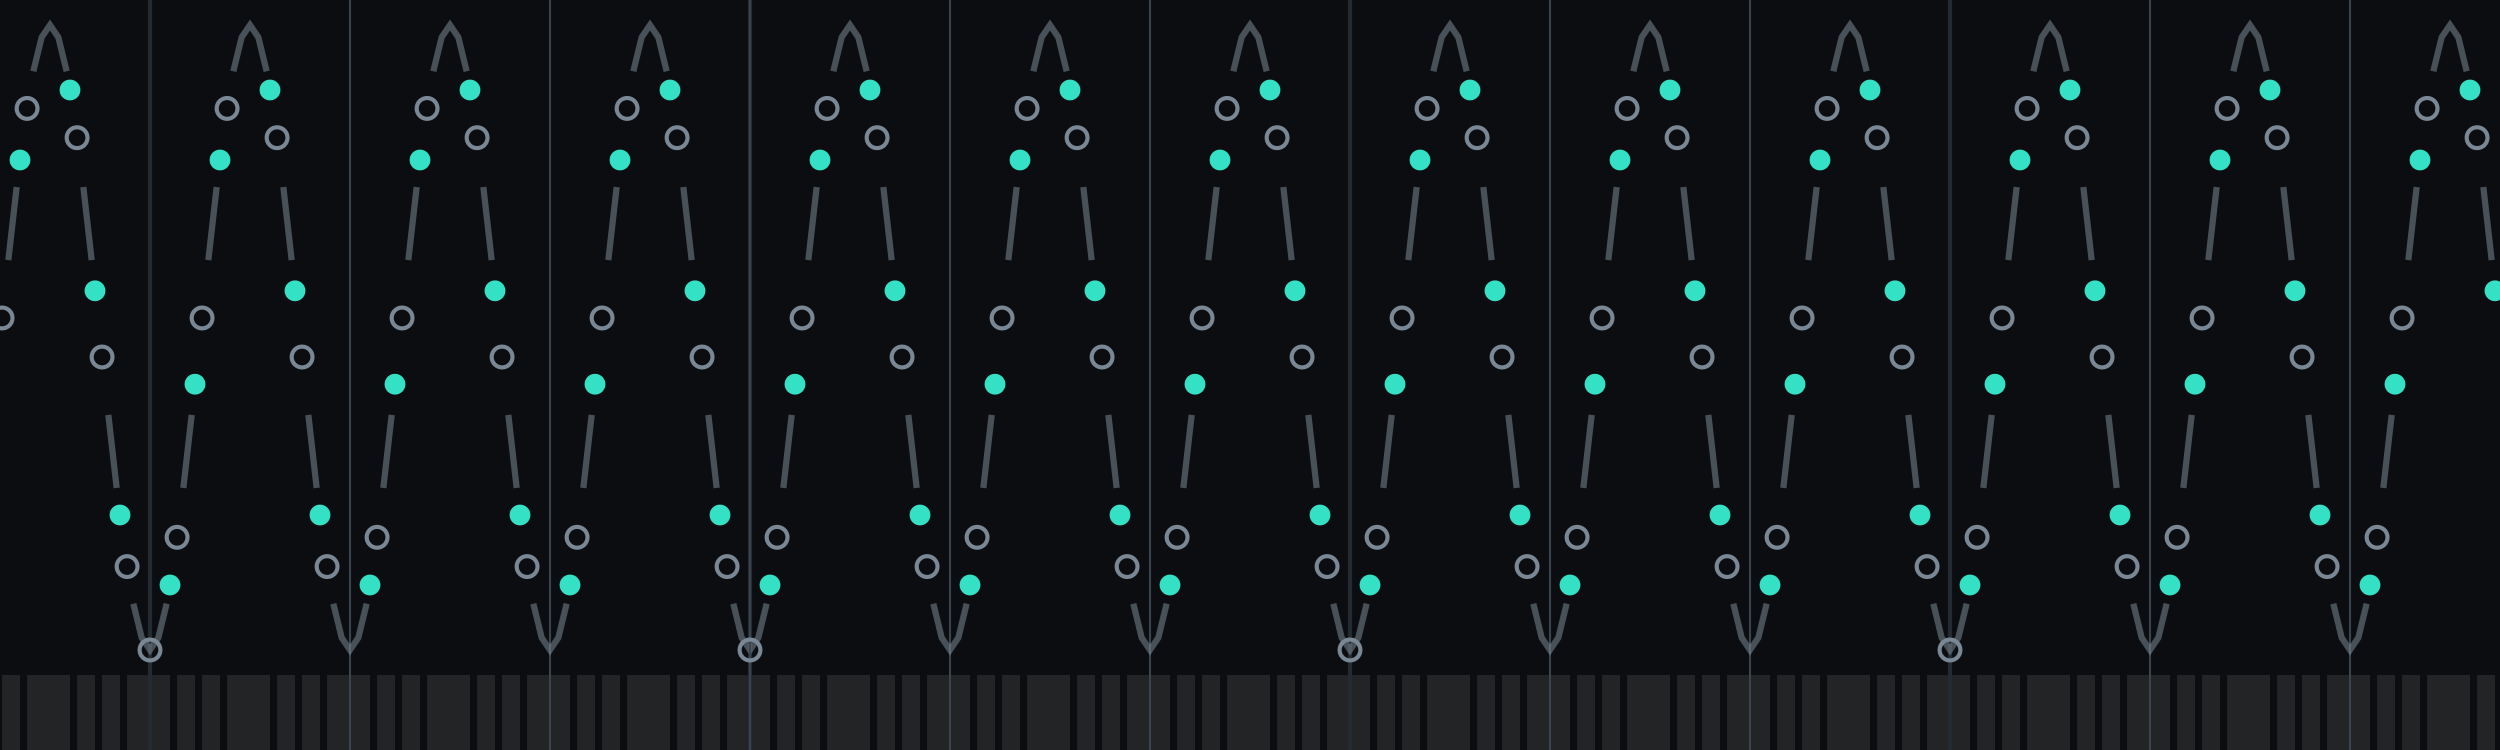
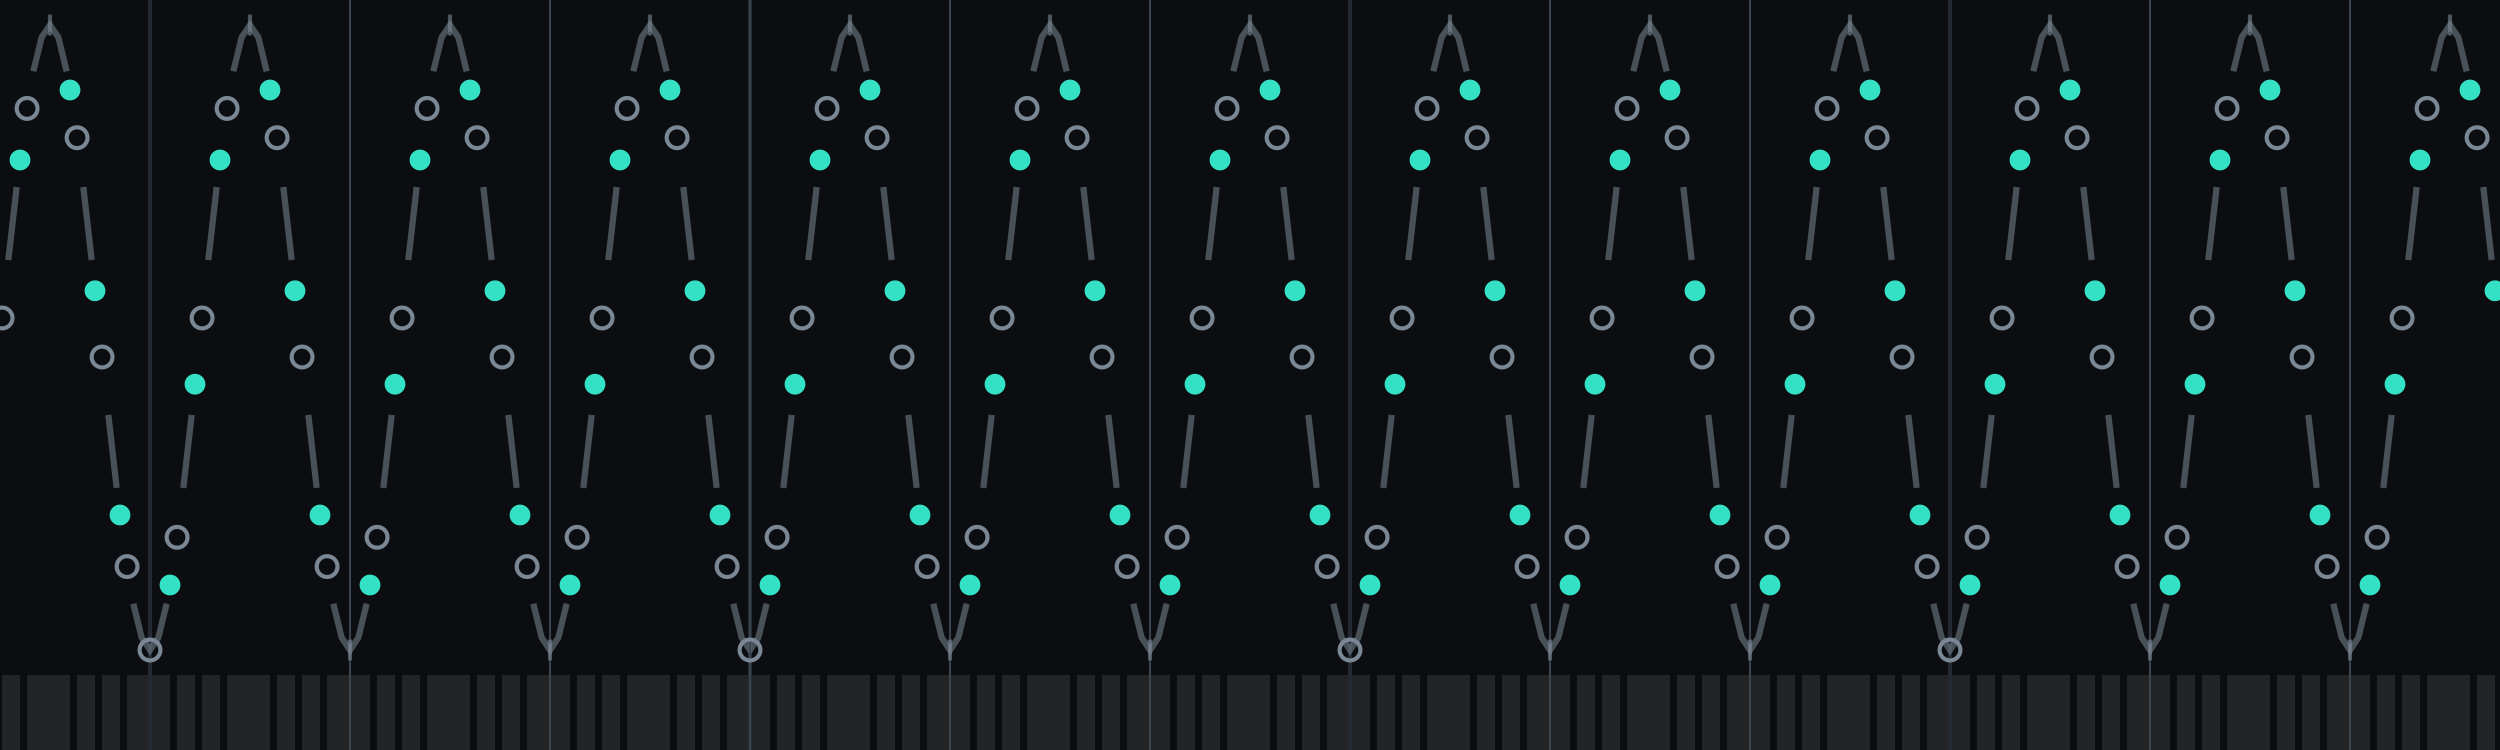
<svg xmlns="http://www.w3.org/2000/svg" width="1200" height="360" viewBox="0 0 1200 360">
  <rect width="1200" height="360" fill="#0B0D10" />
  <rect class="lane-open" x="1" y="324" width="8.6" height="36" fill="#F2F5F7" fill-opacity="0.1" />
  <rect class="lane-open" x="13" y="324" width="20.6" height="36" fill="#F2F5F7" fill-opacity="0.1" />
  <rect class="lane-open" x="37" y="324" width="8.6" height="36" fill="#F2F5F7" fill-opacity="0.1" />
  <rect class="lane-open" x="49" y="324" width="8.6" height="36" fill="#F2F5F7" fill-opacity="0.1" />
  <rect class="lane-open" x="61" y="324" width="20.6" height="36" fill="#F2F5F7" fill-opacity="0.1" />
  <rect class="lane-open" x="85" y="324" width="8.6" height="36" fill="#F2F5F7" fill-opacity="0.1" />
  <rect class="lane-open" x="97" y="324" width="8.6" height="36" fill="#F2F5F7" fill-opacity="0.1" />
  <rect class="lane-open" x="109" y="324" width="20.6" height="36" fill="#F2F5F7" fill-opacity="0.1" />
  <rect class="lane-open" x="133" y="324" width="8.6" height="36" fill="#F2F5F7" fill-opacity="0.1" />
  <rect class="lane-open" x="145" y="324" width="8.6" height="36" fill="#F2F5F7" fill-opacity="0.1" />
  <rect class="lane-open" x="157" y="324" width="20.6" height="36" fill="#F2F5F7" fill-opacity="0.1" />
  <rect class="lane-open" x="181" y="324" width="8.6" height="36" fill="#F2F5F7" fill-opacity="0.1" />
  <rect class="lane-open" x="193" y="324" width="8.6" height="36" fill="#F2F5F7" fill-opacity="0.1" />
  <rect class="lane-open" x="205" y="324" width="20.6" height="36" fill="#F2F5F7" fill-opacity="0.1" />
  <rect class="lane-open" x="229" y="324" width="8.6" height="36" fill="#F2F5F7" fill-opacity="0.1" />
  <rect class="lane-open" x="241" y="324" width="8.6" height="36" fill="#F2F5F7" fill-opacity="0.1" />
  <rect class="lane-open" x="253" y="324" width="20.6" height="36" fill="#F2F5F7" fill-opacity="0.1" />
  <rect class="lane-open" x="277" y="324" width="8.6" height="36" fill="#F2F5F7" fill-opacity="0.1" />
  <rect class="lane-open" x="289" y="324" width="8.6" height="36" fill="#F2F5F7" fill-opacity="0.1" />
  <rect class="lane-open" x="301" y="324" width="20.6" height="36" fill="#F2F5F7" fill-opacity="0.1" />
  <rect class="lane-open" x="325" y="324" width="8.6" height="36" fill="#F2F5F7" fill-opacity="0.1" />
  <rect class="lane-open" x="337" y="324" width="8.6" height="36" fill="#F2F5F7" fill-opacity="0.1" />
  <rect class="lane-open" x="349" y="324" width="20.6" height="36" fill="#F2F5F7" fill-opacity="0.1" />
  <rect class="lane-open" x="373" y="324" width="8.6" height="36" fill="#F2F5F7" fill-opacity="0.1" />
  <rect class="lane-open" x="385" y="324" width="8.6" height="36" fill="#F2F5F7" fill-opacity="0.1" />
  <rect class="lane-open" x="397" y="324" width="20.6" height="36" fill="#F2F5F7" fill-opacity="0.1" />
  <rect class="lane-open" x="421" y="324" width="8.6" height="36" fill="#F2F5F7" fill-opacity="0.1" />
  <rect class="lane-open" x="433" y="324" width="8.6" height="36" fill="#F2F5F7" fill-opacity="0.1" />
  <rect class="lane-open" x="445" y="324" width="20.6" height="36" fill="#F2F5F7" fill-opacity="0.1" />
  <rect class="lane-open" x="469" y="324" width="8.6" height="36" fill="#F2F5F7" fill-opacity="0.1" />
  <rect class="lane-open" x="481" y="324" width="8.6" height="36" fill="#F2F5F7" fill-opacity="0.1" />
  <rect class="lane-open" x="493" y="324" width="20.6" height="36" fill="#F2F5F7" fill-opacity="0.1" />
  <rect class="lane-open" x="517" y="324" width="8.6" height="36" fill="#F2F5F7" fill-opacity="0.1" />
  <rect class="lane-open" x="529" y="324" width="8.6" height="36" fill="#F2F5F7" fill-opacity="0.1" />
  <rect class="lane-open" x="541" y="324" width="20.6" height="36" fill="#F2F5F7" fill-opacity="0.1" />
  <rect class="lane-open" x="565" y="324" width="8.6" height="36" fill="#F2F5F7" fill-opacity="0.1" />
  <rect class="lane-open" x="577" y="324" width="8.6" height="36" fill="#F2F5F7" fill-opacity="0.1" />
  <rect class="lane-open" x="589" y="324" width="20.6" height="36" fill="#F2F5F7" fill-opacity="0.1" />
  <rect class="lane-open" x="613" y="324" width="8.6" height="36" fill="#F2F5F7" fill-opacity="0.1" />
  <rect class="lane-open" x="625" y="324" width="8.6" height="36" fill="#F2F5F7" fill-opacity="0.1" />
  <rect class="lane-open" x="637" y="324" width="20.6" height="36" fill="#F2F5F7" fill-opacity="0.1" />
  <rect class="lane-open" x="661" y="324" width="8.6" height="36" fill="#F2F5F7" fill-opacity="0.1" />
  <rect class="lane-open" x="673" y="324" width="8.6" height="36" fill="#F2F5F7" fill-opacity="0.1" />
  <rect class="lane-open" x="685" y="324" width="20.6" height="36" fill="#F2F5F7" fill-opacity="0.1" />
  <rect class="lane-open" x="709" y="324" width="8.6" height="36" fill="#F2F5F7" fill-opacity="0.1" />
  <rect class="lane-open" x="721" y="324" width="8.6" height="36" fill="#F2F5F7" fill-opacity="0.1" />
  <rect class="lane-open" x="733" y="324" width="20.6" height="36" fill="#F2F5F7" fill-opacity="0.1" />
  <rect class="lane-open" x="757" y="324" width="8.6" height="36" fill="#F2F5F7" fill-opacity="0.1" />
  <rect class="lane-open" x="769" y="324" width="8.6" height="36" fill="#F2F5F7" fill-opacity="0.1" />
  <rect class="lane-open" x="781" y="324" width="20.6" height="36" fill="#F2F5F7" fill-opacity="0.1" />
  <rect class="lane-open" x="805" y="324" width="8.6" height="36" fill="#F2F5F7" fill-opacity="0.1" />
  <rect class="lane-open" x="817" y="324" width="8.6" height="36" fill="#F2F5F7" fill-opacity="0.1" />
  <rect class="lane-open" x="829" y="324" width="20.6" height="36" fill="#F2F5F7" fill-opacity="0.1" />
  <rect class="lane-open" x="853" y="324" width="8.6" height="36" fill="#F2F5F7" fill-opacity="0.1" />
  <rect class="lane-open" x="865" y="324" width="8.6" height="36" fill="#F2F5F7" fill-opacity="0.1" />
  <rect class="lane-open" x="877" y="324" width="20.6" height="36" fill="#F2F5F7" fill-opacity="0.1" />
  <rect class="lane-open" x="901" y="324" width="8.6" height="36" fill="#F2F5F7" fill-opacity="0.1" />
  <rect class="lane-open" x="913" y="324" width="8.6" height="36" fill="#F2F5F7" fill-opacity="0.1" />
  <rect class="lane-open" x="925" y="324" width="20.6" height="36" fill="#F2F5F7" fill-opacity="0.1" />
  <rect class="lane-open" x="949" y="324" width="8.6" height="36" fill="#F2F5F7" fill-opacity="0.1" />
  <rect class="lane-open" x="961" y="324" width="8.6" height="36" fill="#F2F5F7" fill-opacity="0.1" />
  <rect class="lane-open" x="973" y="324" width="20.6" height="36" fill="#F2F5F7" fill-opacity="0.1" />
  <rect class="lane-open" x="997" y="324" width="8.6" height="36" fill="#F2F5F7" fill-opacity="0.1" />
  <rect class="lane-open" x="1009" y="324" width="8.6" height="36" fill="#F2F5F7" fill-opacity="0.1" />
  <rect class="lane-open" x="1021" y="324" width="20.6" height="36" fill="#F2F5F7" fill-opacity="0.1" />
  <rect class="lane-open" x="1045" y="324" width="8.6" height="36" fill="#F2F5F7" fill-opacity="0.1" />
  <rect class="lane-open" x="1057" y="324" width="8.6" height="36" fill="#F2F5F7" fill-opacity="0.1" />
  <rect class="lane-open" x="1069" y="324" width="20.6" height="36" fill="#F2F5F7" fill-opacity="0.1" />
  <rect class="lane-open" x="1093" y="324" width="8.6" height="36" fill="#F2F5F7" fill-opacity="0.1" />
  <rect class="lane-open" x="1105" y="324" width="8.6" height="36" fill="#F2F5F7" fill-opacity="0.1" />
  <rect class="lane-open" x="1117" y="324" width="20.6" height="36" fill="#F2F5F7" fill-opacity="0.1" />
  <rect class="lane-open" x="1141" y="324" width="8.6" height="36" fill="#F2F5F7" fill-opacity="0.1" />
  <rect class="lane-open" x="1153" y="324" width="8.6" height="36" fill="#F2F5F7" fill-opacity="0.1" />
  <rect class="lane-open" x="1165" y="324" width="20.6" height="36" fill="#F2F5F7" fill-opacity="0.1" />
  <rect class="lane-open" x="1189" y="324" width="8.6" height="36" fill="#F2F5F7" fill-opacity="0.1" />
  <line class="grid-beat" x1="168" y1="0" x2="168" y2="360" stroke="#3A444F" stroke-width="1" />
  <line class="grid-beat" x1="264" y1="0" x2="264" y2="360" stroke="#3A444F" stroke-width="1" />
  <line class="grid-beat" x1="456" y1="0" x2="456" y2="360" stroke="#3A444F" stroke-width="1" />
  <line class="grid-beat" x1="552" y1="0" x2="552" y2="360" stroke="#3A444F" stroke-width="1" />
  <line class="grid-beat" x1="744" y1="0" x2="744" y2="360" stroke="#3A444F" stroke-width="1" />
  <line class="grid-beat" x1="840" y1="0" x2="840" y2="360" stroke="#3A444F" stroke-width="1" />
  <line class="grid-beat" x1="1032" y1="0" x2="1032" y2="360" stroke="#3A444F" stroke-width="1" />
  <line class="grid-beat" x1="1128" y1="0" x2="1128" y2="360" stroke="#3A444F" stroke-width="1" />
  <line class="grid-bar" x1="72" y1="0" x2="72" y2="360" stroke="#232A32" stroke-width="2" />
  <line class="grid-bar" x1="360" y1="0" x2="360" y2="360" stroke="#232A32" stroke-width="2" />
  <line class="grid-bar" x1="648" y1="0" x2="648" y2="360" stroke="#232A32" stroke-width="2" />
  <line class="grid-bar" x1="936" y1="0" x2="936" y2="360" stroke="#232A32" stroke-width="2" />
  <polyline class="ghost" points="4,124.847 8,89.778" fill="none" stroke="#7A8794" stroke-opacity="0.55" stroke-width="3" />
  <polyline class="ghost" points="16,34.222 20,17.903 24,12 28,17.903 32,34.222" fill="none" stroke="#7A8794" stroke-opacity="0.55" stroke-width="3" />
  <polyline class="ghost" points="40,89.778 44,124.847" fill="none" stroke="#7A8794" stroke-opacity="0.55" stroke-width="3" />
  <polyline class="ghost" points="52,199.153 56,234.222" fill="none" stroke="#7A8794" stroke-opacity="0.55" stroke-width="3" />
  <polyline class="ghost" points="64,289.778 68,306.097 72,312 76,306.097 80,289.778" fill="none" stroke="#7A8794" stroke-opacity="0.55" stroke-width="3" />
  <polyline class="ghost" points="88,234.222 92,199.153" fill="none" stroke="#7A8794" stroke-opacity="0.55" stroke-width="3" />
  <polyline class="ghost" points="100,124.847 104,89.778" fill="none" stroke="#7A8794" stroke-opacity="0.55" stroke-width="3" />
  <polyline class="ghost" points="112,34.222 116,17.903 120,12 124,17.903 128,34.222" fill="none" stroke="#7A8794" stroke-opacity="0.55" stroke-width="3" />
  <polyline class="ghost" points="136,89.778 140,124.847" fill="none" stroke="#7A8794" stroke-opacity="0.55" stroke-width="3" />
  <polyline class="ghost" points="148,199.153 152,234.222" fill="none" stroke="#7A8794" stroke-opacity="0.55" stroke-width="3" />
  <polyline class="ghost" points="160,289.778 164,306.097 168,312 172,306.097 176,289.778" fill="none" stroke="#7A8794" stroke-opacity="0.55" stroke-width="3" />
  <polyline class="ghost" points="184,234.222 188,199.153" fill="none" stroke="#7A8794" stroke-opacity="0.55" stroke-width="3" />
  <polyline class="ghost" points="196,124.847 200,89.778" fill="none" stroke="#7A8794" stroke-opacity="0.55" stroke-width="3" />
  <polyline class="ghost" points="208,34.222 212,17.903 216,12 220,17.903 224,34.222" fill="none" stroke="#7A8794" stroke-opacity="0.55" stroke-width="3" />
  <polyline class="ghost" points="232,89.778 236,124.847" fill="none" stroke="#7A8794" stroke-opacity="0.55" stroke-width="3" />
  <polyline class="ghost" points="244,199.153 248,234.222" fill="none" stroke="#7A8794" stroke-opacity="0.55" stroke-width="3" />
  <polyline class="ghost" points="256,289.778 260,306.097 264,312 268,306.097 272,289.778" fill="none" stroke="#7A8794" stroke-opacity="0.55" stroke-width="3" />
  <polyline class="ghost" points="280,234.222 284,199.153" fill="none" stroke="#7A8794" stroke-opacity="0.55" stroke-width="3" />
  <polyline class="ghost" points="292,124.847 296,89.778" fill="none" stroke="#7A8794" stroke-opacity="0.55" stroke-width="3" />
  <polyline class="ghost" points="304,34.222 308,17.903 312,12 316,17.903 320,34.222" fill="none" stroke="#7A8794" stroke-opacity="0.55" stroke-width="3" />
  <polyline class="ghost" points="328,89.778 332,124.847" fill="none" stroke="#7A8794" stroke-opacity="0.55" stroke-width="3" />
  <polyline class="ghost" points="340,199.153 344,234.222" fill="none" stroke="#7A8794" stroke-opacity="0.55" stroke-width="3" />
  <polyline class="ghost" points="352,289.778 356,306.097 360,312 364,306.097 368,289.778" fill="none" stroke="#7A8794" stroke-opacity="0.55" stroke-width="3" />
  <polyline class="ghost" points="376,234.222 380,199.153" fill="none" stroke="#7A8794" stroke-opacity="0.55" stroke-width="3" />
  <polyline class="ghost" points="388,124.847 392,89.778" fill="none" stroke="#7A8794" stroke-opacity="0.55" stroke-width="3" />
  <polyline class="ghost" points="400,34.222 404,17.903 408,12 412,17.903 416,34.222" fill="none" stroke="#7A8794" stroke-opacity="0.55" stroke-width="3" />
  <polyline class="ghost" points="424,89.778 428,124.847" fill="none" stroke="#7A8794" stroke-opacity="0.55" stroke-width="3" />
  <polyline class="ghost" points="436,199.153 440,234.222" fill="none" stroke="#7A8794" stroke-opacity="0.55" stroke-width="3" />
  <polyline class="ghost" points="448,289.778 452,306.097 456,312 460,306.097 464,289.778" fill="none" stroke="#7A8794" stroke-opacity="0.55" stroke-width="3" />
  <polyline class="ghost" points="472,234.222 476,199.153" fill="none" stroke="#7A8794" stroke-opacity="0.55" stroke-width="3" />
  <polyline class="ghost" points="484,124.847 488,89.778" fill="none" stroke="#7A8794" stroke-opacity="0.55" stroke-width="3" />
  <polyline class="ghost" points="496,34.222 500,17.903 504,12 508,17.903 512,34.222" fill="none" stroke="#7A8794" stroke-opacity="0.55" stroke-width="3" />
  <polyline class="ghost" points="520,89.778 524,124.847" fill="none" stroke="#7A8794" stroke-opacity="0.55" stroke-width="3" />
  <polyline class="ghost" points="532,199.153 536,234.222" fill="none" stroke="#7A8794" stroke-opacity="0.55" stroke-width="3" />
  <polyline class="ghost" points="544,289.778 548,306.097 552,312 556,306.097 560,289.778" fill="none" stroke="#7A8794" stroke-opacity="0.55" stroke-width="3" />
  <polyline class="ghost" points="568,234.222 572,199.153" fill="none" stroke="#7A8794" stroke-opacity="0.55" stroke-width="3" />
  <polyline class="ghost" points="580,124.847 584,89.778" fill="none" stroke="#7A8794" stroke-opacity="0.55" stroke-width="3" />
  <polyline class="ghost" points="592,34.222 596,17.903 600,12 604,17.903 608,34.222" fill="none" stroke="#7A8794" stroke-opacity="0.55" stroke-width="3" />
  <polyline class="ghost" points="616,89.778 620,124.847" fill="none" stroke="#7A8794" stroke-opacity="0.55" stroke-width="3" />
  <polyline class="ghost" points="628,199.153 632,234.222" fill="none" stroke="#7A8794" stroke-opacity="0.55" stroke-width="3" />
  <polyline class="ghost" points="640,289.778 644,306.097 648,312 652,306.097 656,289.778" fill="none" stroke="#7A8794" stroke-opacity="0.55" stroke-width="3" />
  <polyline class="ghost" points="664,234.222 668,199.153" fill="none" stroke="#7A8794" stroke-opacity="0.55" stroke-width="3" />
  <polyline class="ghost" points="676,124.847 680,89.778" fill="none" stroke="#7A8794" stroke-opacity="0.55" stroke-width="3" />
  <polyline class="ghost" points="688,34.222 692,17.903 696,12 700,17.903 704,34.222" fill="none" stroke="#7A8794" stroke-opacity="0.55" stroke-width="3" />
  <polyline class="ghost" points="712,89.778 716,124.847" fill="none" stroke="#7A8794" stroke-opacity="0.55" stroke-width="3" />
  <polyline class="ghost" points="724,199.153 728,234.222" fill="none" stroke="#7A8794" stroke-opacity="0.55" stroke-width="3" />
  <polyline class="ghost" points="736,289.778 740,306.097 744,312 748,306.097 752,289.778" fill="none" stroke="#7A8794" stroke-opacity="0.55" stroke-width="3" />
  <polyline class="ghost" points="760,234.222 764,199.153" fill="none" stroke="#7A8794" stroke-opacity="0.55" stroke-width="3" />
  <polyline class="ghost" points="772,124.847 776,89.778" fill="none" stroke="#7A8794" stroke-opacity="0.55" stroke-width="3" />
  <polyline class="ghost" points="784,34.222 788,17.903 792,12 796,17.903 800,34.222" fill="none" stroke="#7A8794" stroke-opacity="0.55" stroke-width="3" />
  <polyline class="ghost" points="808,89.778 812,124.847" fill="none" stroke="#7A8794" stroke-opacity="0.55" stroke-width="3" />
  <polyline class="ghost" points="820,199.153 824,234.222" fill="none" stroke="#7A8794" stroke-opacity="0.55" stroke-width="3" />
  <polyline class="ghost" points="832,289.778 836,306.097 840,312 844,306.097 848,289.778" fill="none" stroke="#7A8794" stroke-opacity="0.55" stroke-width="3" />
  <polyline class="ghost" points="856,234.222 860,199.153" fill="none" stroke="#7A8794" stroke-opacity="0.55" stroke-width="3" />
  <polyline class="ghost" points="868,124.847 872,89.778" fill="none" stroke="#7A8794" stroke-opacity="0.55" stroke-width="3" />
  <polyline class="ghost" points="880,34.222 884,17.903 888,12 892,17.903 896,34.222" fill="none" stroke="#7A8794" stroke-opacity="0.55" stroke-width="3" />
  <polyline class="ghost" points="904,89.778 908,124.847" fill="none" stroke="#7A8794" stroke-opacity="0.55" stroke-width="3" />
  <polyline class="ghost" points="916,199.153 920,234.222" fill="none" stroke="#7A8794" stroke-opacity="0.55" stroke-width="3" />
  <polyline class="ghost" points="928,289.778 932,306.097 936,312 940,306.097 944,289.778" fill="none" stroke="#7A8794" stroke-opacity="0.55" stroke-width="3" />
  <polyline class="ghost" points="952,234.222 956,199.153" fill="none" stroke="#7A8794" stroke-opacity="0.55" stroke-width="3" />
  <polyline class="ghost" points="964,124.847 968,89.778" fill="none" stroke="#7A8794" stroke-opacity="0.55" stroke-width="3" />
  <polyline class="ghost" points="976,34.222 980,17.903 984,12 988,17.903 992,34.222" fill="none" stroke="#7A8794" stroke-opacity="0.55" stroke-width="3" />
  <polyline class="ghost" points="1000,89.778 1004,124.847" fill="none" stroke="#7A8794" stroke-opacity="0.55" stroke-width="3" />
  <polyline class="ghost" points="1012,199.153 1016,234.222" fill="none" stroke="#7A8794" stroke-opacity="0.55" stroke-width="3" />
  <polyline class="ghost" points="1024,289.778 1028,306.097 1032,312 1036,306.097 1040,289.778" fill="none" stroke="#7A8794" stroke-opacity="0.55" stroke-width="3" />
  <polyline class="ghost" points="1048,234.222 1052,199.153" fill="none" stroke="#7A8794" stroke-opacity="0.55" stroke-width="3" />
  <polyline class="ghost" points="1060,124.847 1064,89.778" fill="none" stroke="#7A8794" stroke-opacity="0.55" stroke-width="3" />
  <polyline class="ghost" points="1072,34.222 1076,17.903 1080,12 1084,17.903 1088,34.222" fill="none" stroke="#7A8794" stroke-opacity="0.55" stroke-width="3" />
  <polyline class="ghost" points="1096,89.778 1100,124.847" fill="none" stroke="#7A8794" stroke-opacity="0.55" stroke-width="3" />
  <polyline class="ghost" points="1108,199.153 1112,234.222" fill="none" stroke="#7A8794" stroke-opacity="0.55" stroke-width="3" />
  <polyline class="ghost" points="1120,289.778 1124,306.097 1128,312 1132,306.097 1136,289.778" fill="none" stroke="#7A8794" stroke-opacity="0.55" stroke-width="3" />
  <polyline class="ghost" points="1144,234.222 1148,199.153" fill="none" stroke="#7A8794" stroke-opacity="0.55" stroke-width="3" />
  <polyline class="ghost" points="1156,124.847 1160,89.778" fill="none" stroke="#7A8794" stroke-opacity="0.55" stroke-width="3" />
  <polyline class="ghost" points="1168,34.222 1172,17.903 1176,12 1180,17.903 1184,34.222" fill="none" stroke="#7A8794" stroke-opacity="0.55" stroke-width="3" />
  <polyline class="ghost" points="1192,89.778 1196,124.847" fill="none" stroke="#7A8794" stroke-opacity="0.55" stroke-width="3" />
  <line class="playhead" x1="360" y1="0" x2="360" y2="360" stroke="#3A444F" stroke-width="1" />
  <circle class="open" cx="1" cy="152.63" r="5" fill="none" stroke="#7A8794" stroke-width="2" />
  <circle class="open" cx="13" cy="52.044" r="5" fill="none" stroke="#7A8794" stroke-width="2" />
  <circle class="open" cx="37" cy="66.096" r="5" fill="none" stroke="#7A8794" stroke-width="2" />
  <circle class="open" cx="49" cy="171.37" r="5" fill="none" stroke="#7A8794" stroke-width="2" />
  <circle class="open" cx="61" cy="271.955" r="5" fill="none" stroke="#7A8794" stroke-width="2" />
  <circle class="open" cx="72" cy="312" r="5" fill="none" stroke="#7A8794" stroke-width="2" />
  <circle class="open" cx="85" cy="257.904" r="5" fill="none" stroke="#7A8794" stroke-width="2" />
  <circle class="open" cx="97" cy="152.63" r="5" fill="none" stroke="#7A8794" stroke-width="2" />
  <circle class="open" cx="109" cy="52.044" r="5" fill="none" stroke="#7A8794" stroke-width="2" />
  <circle class="open" cx="133" cy="66.096" r="5" fill="none" stroke="#7A8794" stroke-width="2" />
  <circle class="open" cx="145" cy="171.37" r="5" fill="none" stroke="#7A8794" stroke-width="2" />
  <circle class="open" cx="157" cy="271.955" r="5" fill="none" stroke="#7A8794" stroke-width="2" />
  <circle class="open" cx="181" cy="257.904" r="5" fill="none" stroke="#7A8794" stroke-width="2" />
  <circle class="open" cx="193" cy="152.63" r="5" fill="none" stroke="#7A8794" stroke-width="2" />
  <circle class="open" cx="205" cy="52.044" r="5" fill="none" stroke="#7A8794" stroke-width="2" />
  <circle class="open" cx="229" cy="66.096" r="5" fill="none" stroke="#7A8794" stroke-width="2" />
  <circle class="open" cx="241" cy="171.37" r="5" fill="none" stroke="#7A8794" stroke-width="2" />
  <circle class="open" cx="253" cy="271.955" r="5" fill="none" stroke="#7A8794" stroke-width="2" />
  <circle class="open" cx="277" cy="257.904" r="5" fill="none" stroke="#7A8794" stroke-width="2" />
  <circle class="open" cx="289" cy="152.63" r="5" fill="none" stroke="#7A8794" stroke-width="2" />
  <circle class="open" cx="301" cy="52.044" r="5" fill="none" stroke="#7A8794" stroke-width="2" />
  <circle class="open" cx="325" cy="66.096" r="5" fill="none" stroke="#7A8794" stroke-width="2" />
  <circle class="open" cx="337" cy="171.37" r="5" fill="none" stroke="#7A8794" stroke-width="2" />
  <circle class="open" cx="349" cy="271.955" r="5" fill="none" stroke="#7A8794" stroke-width="2" />
  <circle class="open" cx="360" cy="312" r="5" fill="none" stroke="#7A8794" stroke-width="2" />
  <circle class="open" cx="373" cy="257.904" r="5" fill="none" stroke="#7A8794" stroke-width="2" />
  <circle class="open" cx="385" cy="152.63" r="5" fill="none" stroke="#7A8794" stroke-width="2" />
  <circle class="open" cx="397" cy="52.044" r="5" fill="none" stroke="#7A8794" stroke-width="2" />
  <circle class="open" cx="421" cy="66.096" r="5" fill="none" stroke="#7A8794" stroke-width="2" />
  <circle class="open" cx="433" cy="171.37" r="5" fill="none" stroke="#7A8794" stroke-width="2" />
  <circle class="open" cx="445" cy="271.955" r="5" fill="none" stroke="#7A8794" stroke-width="2" />
  <circle class="open" cx="469" cy="257.904" r="5" fill="none" stroke="#7A8794" stroke-width="2" />
  <circle class="open" cx="481" cy="152.63" r="5" fill="none" stroke="#7A8794" stroke-width="2" />
  <circle class="open" cx="493" cy="52.044" r="5" fill="none" stroke="#7A8794" stroke-width="2" />
  <circle class="open" cx="517" cy="66.096" r="5" fill="none" stroke="#7A8794" stroke-width="2" />
  <circle class="open" cx="529" cy="171.37" r="5" fill="none" stroke="#7A8794" stroke-width="2" />
  <circle class="open" cx="541" cy="271.955" r="5" fill="none" stroke="#7A8794" stroke-width="2" />
  <circle class="open" cx="565" cy="257.904" r="5" fill="none" stroke="#7A8794" stroke-width="2" />
  <circle class="open" cx="577" cy="152.63" r="5" fill="none" stroke="#7A8794" stroke-width="2" />
  <circle class="open" cx="589" cy="52.044" r="5" fill="none" stroke="#7A8794" stroke-width="2" />
  <circle class="open" cx="613" cy="66.096" r="5" fill="none" stroke="#7A8794" stroke-width="2" />
  <circle class="open" cx="625" cy="171.37" r="5" fill="none" stroke="#7A8794" stroke-width="2" />
  <circle class="open" cx="637" cy="271.955" r="5" fill="none" stroke="#7A8794" stroke-width="2" />
  <circle class="open" cx="648" cy="312" r="5" fill="none" stroke="#7A8794" stroke-width="2" />
  <circle class="open" cx="661" cy="257.904" r="5" fill="none" stroke="#7A8794" stroke-width="2" />
  <circle class="open" cx="673" cy="152.63" r="5" fill="none" stroke="#7A8794" stroke-width="2" />
  <circle class="open" cx="685" cy="52.044" r="5" fill="none" stroke="#7A8794" stroke-width="2" />
  <circle class="open" cx="709" cy="66.096" r="5" fill="none" stroke="#7A8794" stroke-width="2" />
  <circle class="open" cx="721" cy="171.37" r="5" fill="none" stroke="#7A8794" stroke-width="2" />
  <circle class="open" cx="733" cy="271.955" r="5" fill="none" stroke="#7A8794" stroke-width="2" />
  <circle class="open" cx="757" cy="257.904" r="5" fill="none" stroke="#7A8794" stroke-width="2" />
  <circle class="open" cx="769" cy="152.63" r="5" fill="none" stroke="#7A8794" stroke-width="2" />
  <circle class="open" cx="781" cy="52.044" r="5" fill="none" stroke="#7A8794" stroke-width="2" />
  <circle class="open" cx="805" cy="66.096" r="5" fill="none" stroke="#7A8794" stroke-width="2" />
  <circle class="open" cx="817" cy="171.37" r="5" fill="none" stroke="#7A8794" stroke-width="2" />
  <circle class="open" cx="829" cy="271.955" r="5" fill="none" stroke="#7A8794" stroke-width="2" />
  <circle class="open" cx="853" cy="257.904" r="5" fill="none" stroke="#7A8794" stroke-width="2" />
  <circle class="open" cx="865" cy="152.63" r="5" fill="none" stroke="#7A8794" stroke-width="2" />
  <circle class="open" cx="877" cy="52.044" r="5" fill="none" stroke="#7A8794" stroke-width="2" />
  <circle class="open" cx="901" cy="66.096" r="5" fill="none" stroke="#7A8794" stroke-width="2" />
  <circle class="open" cx="913" cy="171.37" r="5" fill="none" stroke="#7A8794" stroke-width="2" />
  <circle class="open" cx="925" cy="271.955" r="5" fill="none" stroke="#7A8794" stroke-width="2" />
  <circle class="open" cx="936" cy="312" r="5" fill="none" stroke="#7A8794" stroke-width="2" />
  <circle class="open" cx="949" cy="257.904" r="5" fill="none" stroke="#7A8794" stroke-width="2" />
  <circle class="open" cx="961" cy="152.63" r="5" fill="none" stroke="#7A8794" stroke-width="2" />
  <circle class="open" cx="973" cy="52.044" r="5" fill="none" stroke="#7A8794" stroke-width="2" />
  <circle class="open" cx="997" cy="66.096" r="5" fill="none" stroke="#7A8794" stroke-width="2" />
  <circle class="open" cx="1009" cy="171.37" r="5" fill="none" stroke="#7A8794" stroke-width="2" />
  <circle class="open" cx="1021" cy="271.955" r="5" fill="none" stroke="#7A8794" stroke-width="2" />
  <circle class="open" cx="1045" cy="257.904" r="5" fill="none" stroke="#7A8794" stroke-width="2" />
  <circle class="open" cx="1057" cy="152.63" r="5" fill="none" stroke="#7A8794" stroke-width="2" />
  <circle class="open" cx="1069" cy="52.044" r="5" fill="none" stroke="#7A8794" stroke-width="2" />
  <circle class="open" cx="1093" cy="66.096" r="5" fill="none" stroke="#7A8794" stroke-width="2" />
  <circle class="open" cx="1105" cy="171.37" r="5" fill="none" stroke="#7A8794" stroke-width="2" />
  <circle class="open" cx="1117" cy="271.955" r="5" fill="none" stroke="#7A8794" stroke-width="2" />
  <circle class="open" cx="1141" cy="257.904" r="5" fill="none" stroke="#7A8794" stroke-width="2" />
  <circle class="open" cx="1153" cy="152.63" r="5" fill="none" stroke="#7A8794" stroke-width="2" />
  <circle class="open" cx="1165" cy="52.044" r="5" fill="none" stroke="#7A8794" stroke-width="2" />
  <circle class="open" cx="1189" cy="66.096" r="5" fill="none" stroke="#7A8794" stroke-width="2" />
  <circle class="close" cx="9.6" cy="76.8" r="5" fill="#34E1C4" />
  <circle class="close" cx="33.6" cy="43.2" r="5" fill="#34E1C4" />
  <circle class="close" cx="45.6" cy="139.575" r="5" fill="#34E1C4" />
  <circle class="close" cx="57.6" cy="247.2" r="5" fill="#34E1C4" />
  <circle class="close" cx="81.6" cy="280.8" r="5" fill="#34E1C4" />
  <circle class="close" cx="93.6" cy="184.425" r="5" fill="#34E1C4" />
  <circle class="close" cx="105.6" cy="76.8" r="5" fill="#34E1C4" />
  <circle class="close" cx="129.6" cy="43.2" r="5" fill="#34E1C4" />
  <circle class="close" cx="141.6" cy="139.575" r="5" fill="#34E1C4" />
  <circle class="close" cx="153.6" cy="247.2" r="5" fill="#34E1C4" />
  <circle class="close" cx="177.6" cy="280.8" r="5" fill="#34E1C4" />
  <circle class="close" cx="189.6" cy="184.425" r="5" fill="#34E1C4" />
  <circle class="close" cx="201.6" cy="76.8" r="5" fill="#34E1C4" />
  <circle class="close" cx="225.6" cy="43.2" r="5" fill="#34E1C4" />
  <circle class="close" cx="237.6" cy="139.575" r="5" fill="#34E1C4" />
  <circle class="close" cx="249.6" cy="247.2" r="5" fill="#34E1C4" />
  <circle class="close" cx="273.6" cy="280.8" r="5" fill="#34E1C4" />
  <circle class="close" cx="285.6" cy="184.425" r="5" fill="#34E1C4" />
  <circle class="close" cx="297.6" cy="76.8" r="5" fill="#34E1C4" />
  <circle class="close" cx="321.6" cy="43.2" r="5" fill="#34E1C4" />
  <circle class="close" cx="333.6" cy="139.575" r="5" fill="#34E1C4" />
  <circle class="close" cx="345.6" cy="247.2" r="5" fill="#34E1C4" />
  <circle class="close" cx="369.6" cy="280.8" r="5" fill="#34E1C4" />
  <circle class="close" cx="381.6" cy="184.425" r="5" fill="#34E1C4" />
  <circle class="close" cx="393.6" cy="76.8" r="5" fill="#34E1C4" />
  <circle class="close" cx="417.6" cy="43.2" r="5" fill="#34E1C4" />
  <circle class="close" cx="429.6" cy="139.575" r="5" fill="#34E1C4" />
  <circle class="close" cx="441.6" cy="247.2" r="5" fill="#34E1C4" />
  <circle class="close" cx="465.6" cy="280.8" r="5" fill="#34E1C4" />
  <circle class="close" cx="477.6" cy="184.425" r="5" fill="#34E1C4" />
  <circle class="close" cx="489.6" cy="76.8" r="5" fill="#34E1C4" />
  <circle class="close" cx="513.6" cy="43.2" r="5" fill="#34E1C4" />
  <circle class="close" cx="525.6" cy="139.575" r="5" fill="#34E1C4" />
  <circle class="close" cx="537.6" cy="247.2" r="5" fill="#34E1C4" />
  <circle class="close" cx="561.6" cy="280.8" r="5" fill="#34E1C4" />
  <circle class="close" cx="573.6" cy="184.425" r="5" fill="#34E1C4" />
  <circle class="close" cx="585.6" cy="76.8" r="5" fill="#34E1C4" />
  <circle class="close" cx="609.6" cy="43.2" r="5" fill="#34E1C4" />
  <circle class="close" cx="621.6" cy="139.575" r="5" fill="#34E1C4" />
  <circle class="close" cx="633.6" cy="247.2" r="5" fill="#34E1C4" />
  <circle class="close" cx="657.6" cy="280.8" r="5" fill="#34E1C4" />
  <circle class="close" cx="669.6" cy="184.425" r="5" fill="#34E1C4" />
  <circle class="close" cx="681.6" cy="76.8" r="5" fill="#34E1C4" />
  <circle class="close" cx="705.6" cy="43.2" r="5" fill="#34E1C4" />
  <circle class="close" cx="717.6" cy="139.575" r="5" fill="#34E1C4" />
  <circle class="close" cx="729.6" cy="247.2" r="5" fill="#34E1C4" />
  <circle class="close" cx="753.6" cy="280.8" r="5" fill="#34E1C4" />
  <circle class="close" cx="765.6" cy="184.425" r="5" fill="#34E1C4" />
  <circle class="close" cx="777.6" cy="76.8" r="5" fill="#34E1C4" />
  <circle class="close" cx="801.6" cy="43.2" r="5" fill="#34E1C4" />
  <circle class="close" cx="813.6" cy="139.575" r="5" fill="#34E1C4" />
  <circle class="close" cx="825.6" cy="247.2" r="5" fill="#34E1C4" />
  <circle class="close" cx="849.6" cy="280.8" r="5" fill="#34E1C4" />
  <circle class="close" cx="861.6" cy="184.425" r="5" fill="#34E1C4" />
  <circle class="close" cx="873.6" cy="76.8" r="5" fill="#34E1C4" />
  <circle class="close" cx="897.6" cy="43.2" r="5" fill="#34E1C4" />
  <circle class="close" cx="909.6" cy="139.575" r="5" fill="#34E1C4" />
  <circle class="close" cx="921.6" cy="247.2" r="5" fill="#34E1C4" />
  <circle class="close" cx="945.6" cy="280.8" r="5" fill="#34E1C4" />
  <circle class="close" cx="957.6" cy="184.425" r="5" fill="#34E1C4" />
  <circle class="close" cx="969.6" cy="76.8" r="5" fill="#34E1C4" />
  <circle class="close" cx="993.6" cy="43.2" r="5" fill="#34E1C4" />
  <circle class="close" cx="1005.6" cy="139.575" r="5" fill="#34E1C4" />
  <circle class="close" cx="1017.6" cy="247.2" r="5" fill="#34E1C4" />
  <circle class="close" cx="1041.6" cy="280.8" r="5" fill="#34E1C4" />
  <circle class="close" cx="1053.6" cy="184.425" r="5" fill="#34E1C4" />
  <circle class="close" cx="1065.6" cy="76.8" r="5" fill="#34E1C4" />
  <circle class="close" cx="1089.6" cy="43.2" r="5" fill="#34E1C4" />
  <circle class="close" cx="1101.6" cy="139.575" r="5" fill="#34E1C4" />
  <circle class="close" cx="1113.6" cy="247.2" r="5" fill="#34E1C4" />
  <circle class="close" cx="1137.6" cy="280.8" r="5" fill="#34E1C4" />
  <circle class="close" cx="1149.6" cy="184.425" r="5" fill="#34E1C4" />
  <circle class="close" cx="1161.6" cy="76.8" r="5" fill="#34E1C4" />
  <circle class="close" cx="1185.6" cy="43.2" r="5" fill="#34E1C4" />
  <circle class="close" cx="1197.6" cy="139.575" r="5" fill="#34E1C4" />
+   <line class="phantom" x1="24" y1="7" x2="24" y2="17" stroke="#7A8794" stroke-opacity="0.6" stroke-width="2" />
+   <line class="phantom" x1="120" y1="7" x2="120" y2="17" stroke="#7A8794" stroke-opacity="0.6" stroke-width="2" />
+   <line class="phantom" x1="168" y1="307" x2="168" y2="317" stroke="#7A8794" stroke-opacity="0.6" stroke-width="2" />
+   <line class="phantom" x1="216" y1="7" x2="216" y2="17" stroke="#7A8794" stroke-opacity="0.6" stroke-width="2" />
+   <line class="phantom" x1="264" y1="307" x2="264" y2="317" stroke="#7A8794" stroke-opacity="0.6" stroke-width="2" />
+   <line class="phantom" x1="312" y1="7" x2="312" y2="17" stroke="#7A8794" stroke-opacity="0.6" stroke-width="2" />
+   <line class="phantom" x1="408" y1="7" x2="408" y2="17" stroke="#7A8794" stroke-opacity="0.6" stroke-width="2" />
+   <line class="phantom" x1="456" y1="307" x2="456" y2="317" stroke="#7A8794" stroke-opacity="0.6" stroke-width="2" />
+   <line class="phantom" x1="504" y1="7" x2="504" y2="17" stroke="#7A8794" stroke-opacity="0.6" stroke-width="2" />
+   <line class="phantom" x1="552" y1="307" x2="552" y2="317" stroke="#7A8794" stroke-opacity="0.6" stroke-width="2" />
+   <line class="phantom" x1="600" y1="7" x2="600" y2="17" stroke="#7A8794" stroke-opacity="0.6" stroke-width="2" />
+   <line class="phantom" x1="696" y1="7" x2="696" y2="17" stroke="#7A8794" stroke-opacity="0.6" stroke-width="2" />
+   <line class="phantom" x1="744" y1="307" x2="744" y2="317" stroke="#7A8794" stroke-opacity="0.6" stroke-width="2" />
+   <line class="phantom" x1="792" y1="7" x2="792" y2="17" stroke="#7A8794" stroke-opacity="0.6" stroke-width="2" />
+   <line class="phantom" x1="840" y1="307" x2="840" y2="317" stroke="#7A8794" stroke-opacity="0.6" stroke-width="2" />
+   <line class="phantom" x1="888" y1="7" x2="888" y2="17" stroke="#7A8794" stroke-opacity="0.6" stroke-width="2" />
+   <line class="phantom" x1="984" y1="7" x2="984" y2="17" stroke="#7A8794" stroke-opacity="0.6" stroke-width="2" />
+   <line class="phantom" x1="1032" y1="307" x2="1032" y2="317" stroke="#7A8794" stroke-opacity="0.6" stroke-width="2" />
+   <line class="phantom" x1="1080" y1="7" x2="1080" y2="17" stroke="#7A8794" stroke-opacity="0.6" stroke-width="2" />
+   <line class="phantom" x1="1128" y1="307" x2="1128" y2="317" stroke="#7A8794" stroke-opacity="0.6" stroke-width="2" />
+   <line class="phantom" x1="1176" y1="7" x2="1176" y2="17" stroke="#7A8794" stroke-opacity="0.6" stroke-width="2" />
</svg>
